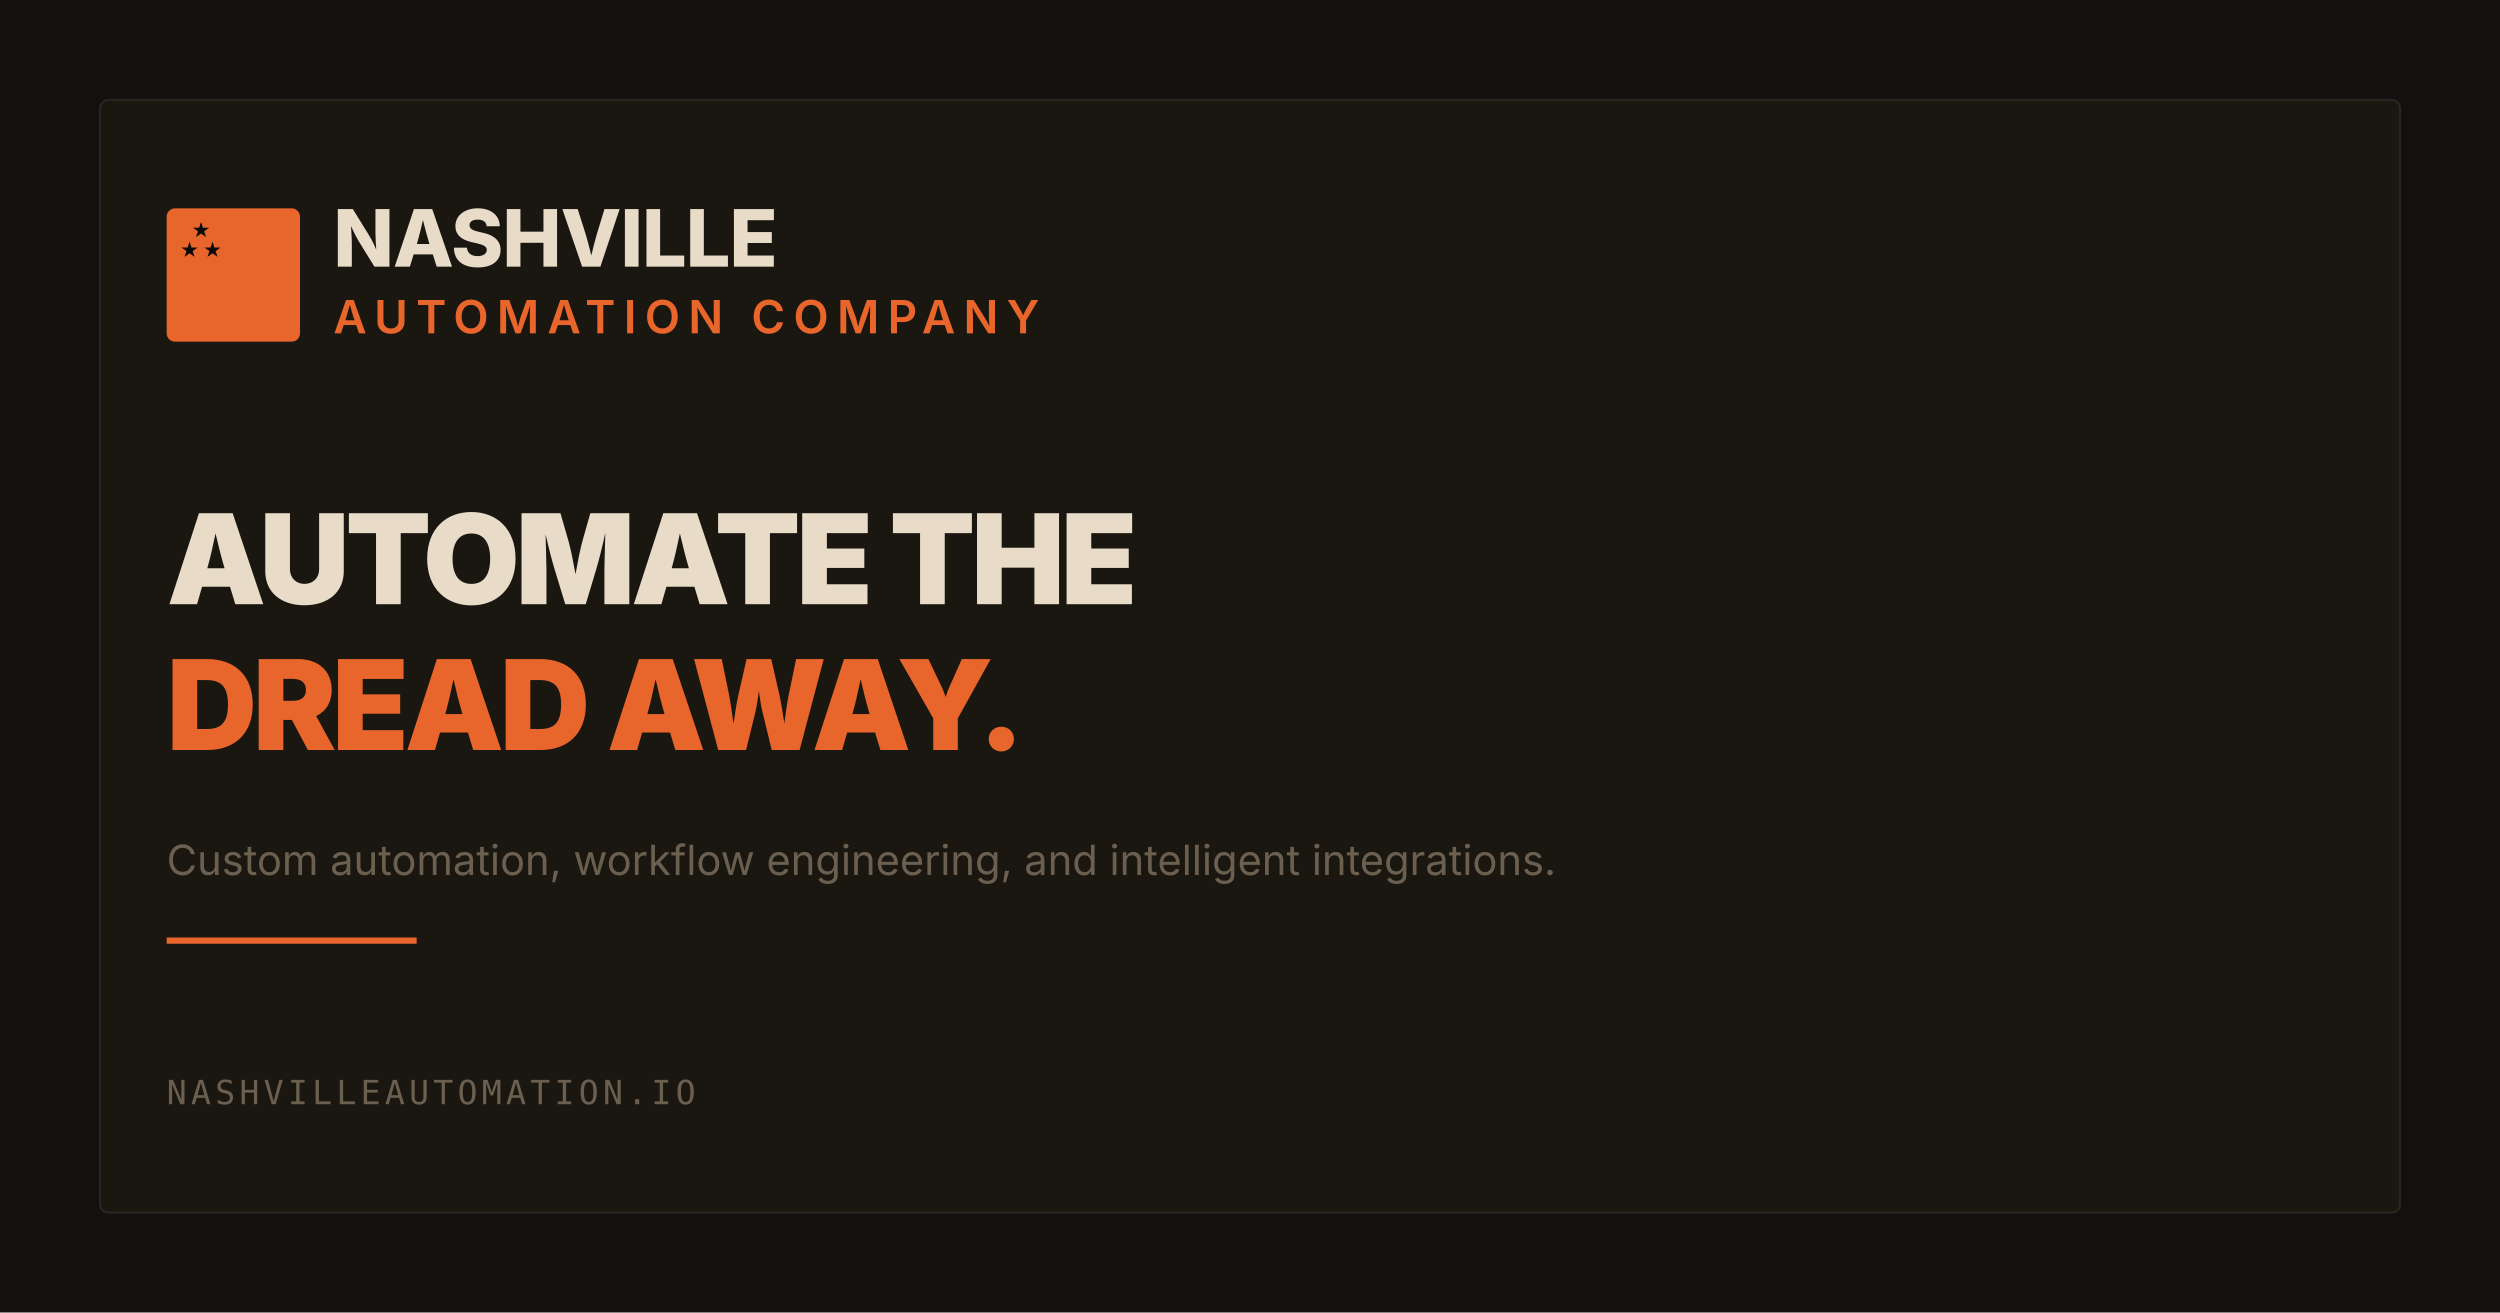
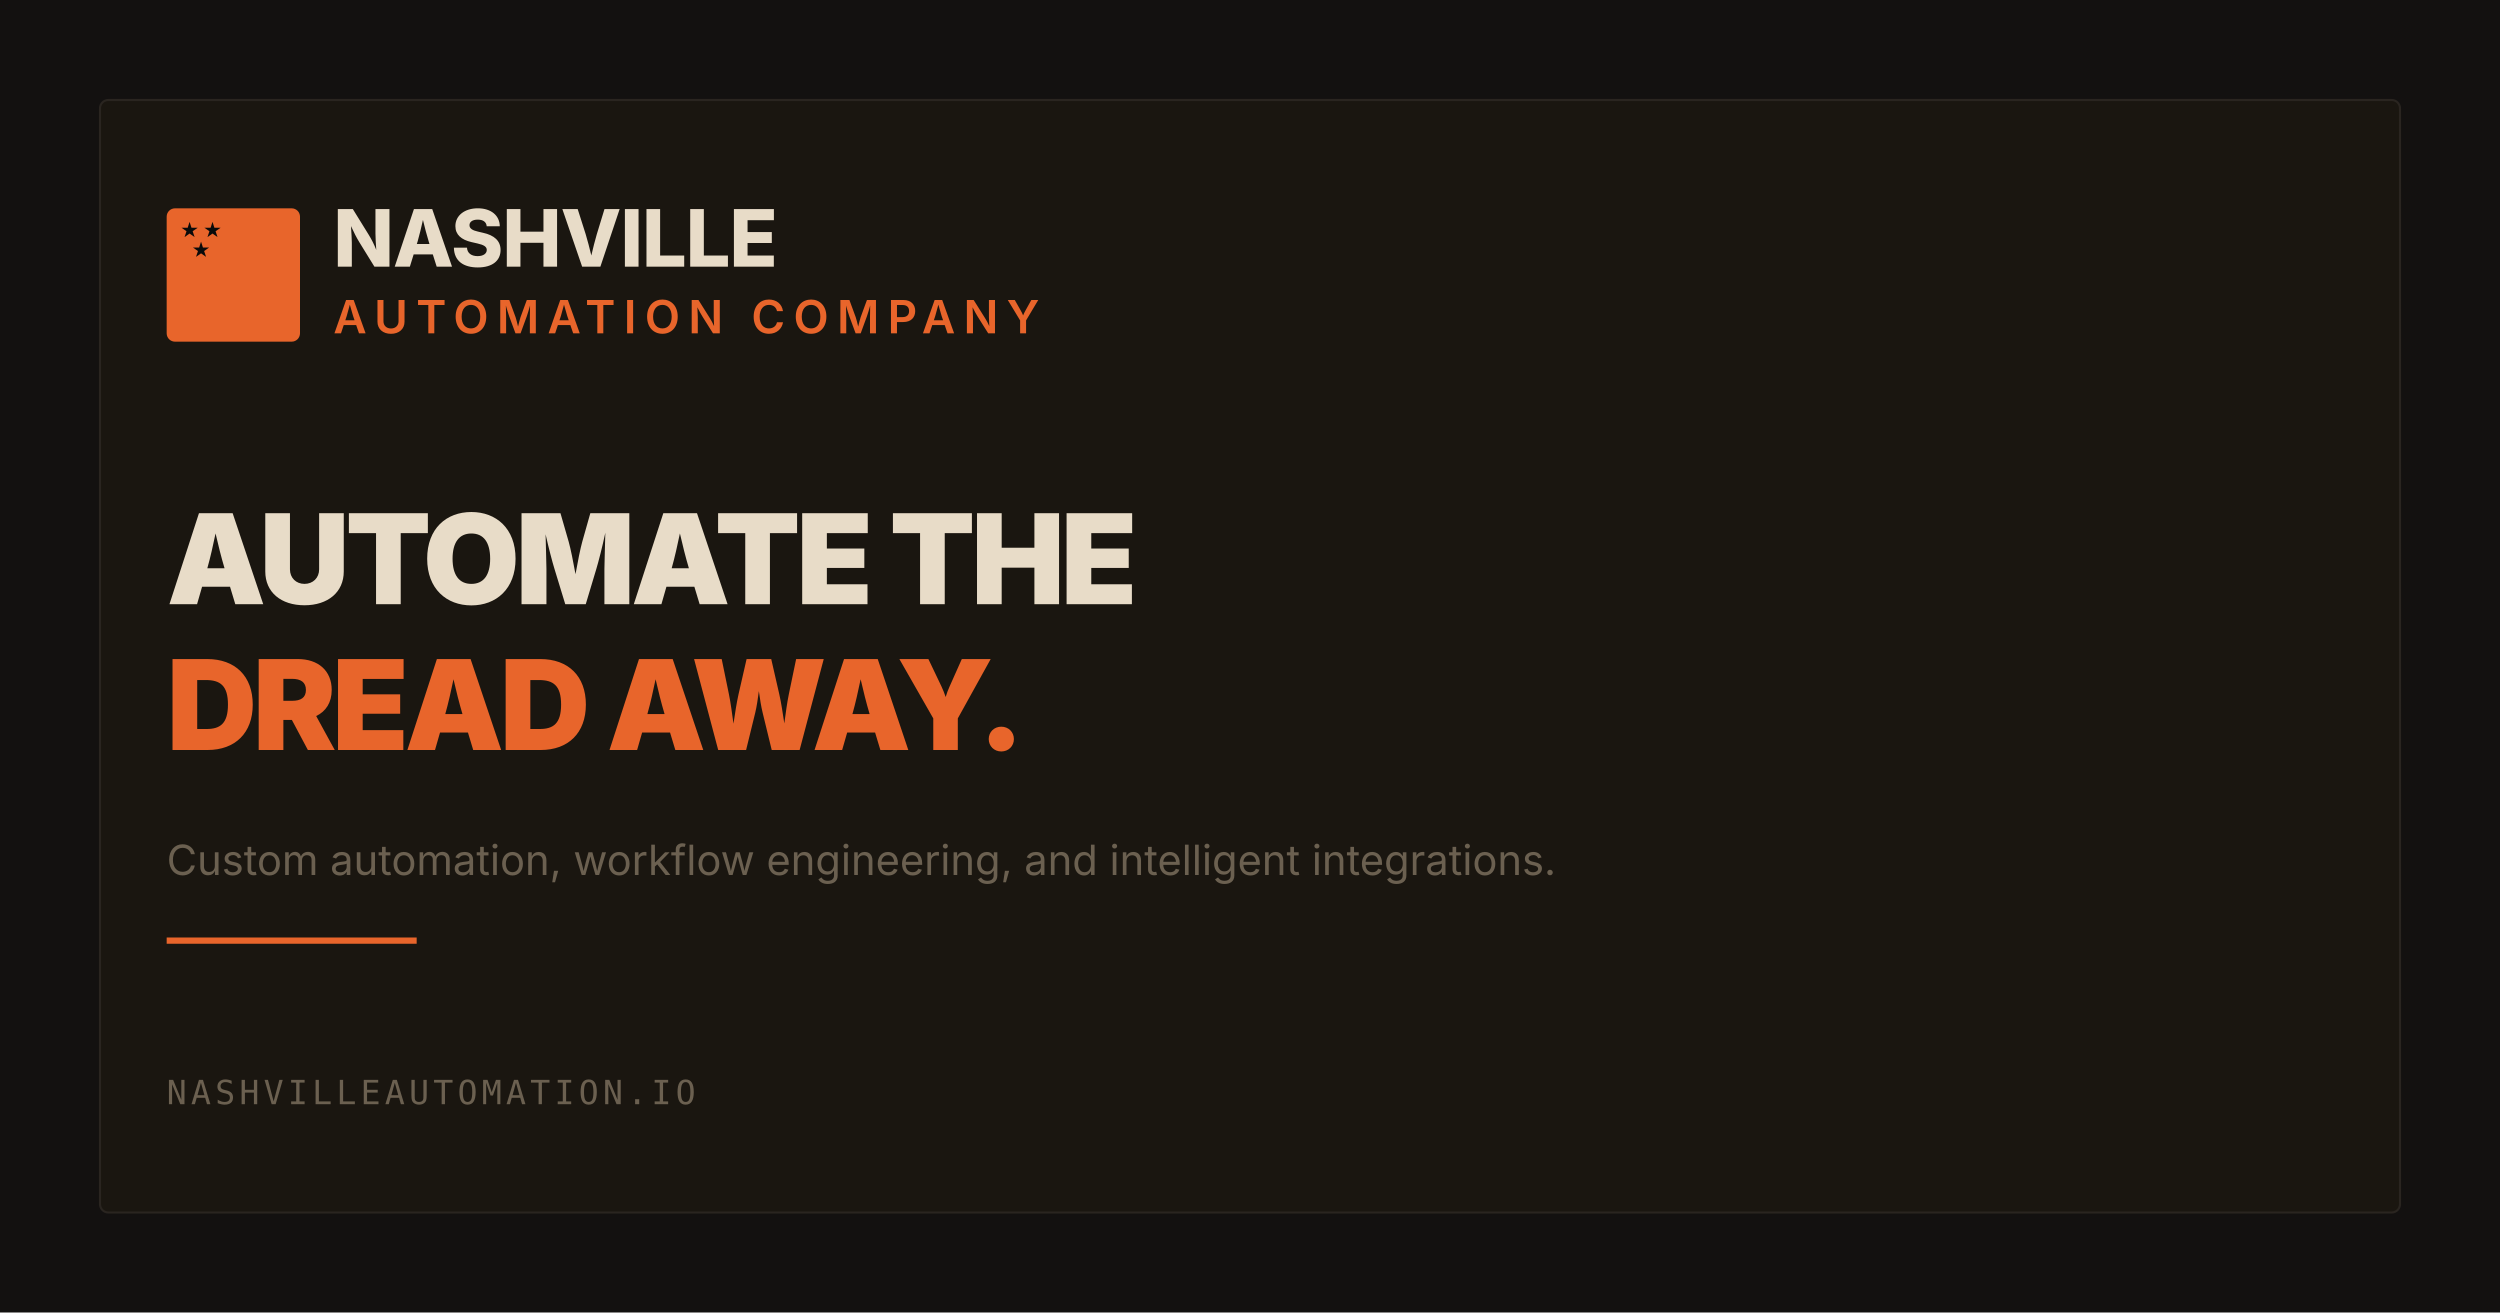
<svg xmlns="http://www.w3.org/2000/svg" width="1200" height="630" viewBox="0 0 1200 630" fill="none">
  <rect width="1200" height="630" fill="#131110" />
  <rect x="48" y="48" width="1104" height="534" rx="4" fill="#1A1610" stroke="#2A2520" stroke-width="1" />
  <rect x="80" y="100" width="64" height="64" rx="4" fill="#E8652B" />
-   <polygon points="96.5,106.5 97.4,109.3 100.4,109.3 97.98,111 98.91,113.8 96.5,112.1 94.09,113.8 95.02,111 92.6,109.3 95.6,109.3" fill="#0A0A0A" />
-   <polygon points="91,116 91.9,118.8 94.9,118.8 92.48,120.5 93.41,123.3 91,121.6 88.59,123.3 89.52,120.5 87.1,118.8 90.1,118.8" fill="#0A0A0A" />
-   <polygon points="102,116 102.9,118.8 105.9,118.8 103.48,120.5 104.41,123.3 102,121.6 99.59,123.3 100.52,120.5 98.1,118.8 101.1,118.8" fill="#0A0A0A" />
+   <polygon points="91,106.5 91.9,109.3 94.9,109.3 92.48,111 93.41,113.8 91,112.1 88.59,113.8 89.52,111 87.1,109.3 90.1,109.3" fill="#0A0A0A" />
+   <polygon points="102,106.5 102.9,109.3 105.9,109.3 103.48,111 104.41,113.8 102,112.1 99.59,113.8 100.52,111 98.1,109.3 101.1,109.3" fill="#0A0A0A" />
+   <polygon points="96.5,116 97.4,118.8 100.4,118.8 97.98,120.5 98.91,123.3 96.5,121.6 94.09,123.3 95.02,120.5 92.6,118.8 95.6,118.8" fill="#0A0A0A" />
  <text x="160" y="128" font-family="system-ui, -apple-system, sans-serif" font-size="38" font-weight="800" fill="#E8DCC8" letter-spacing="-0.5">NASHVILLE</text>
  <text x="160" y="160" font-family="system-ui, -apple-system, sans-serif" font-size="22" font-weight="600" fill="#E8652B" letter-spacing="4">AUTOMATION COMPANY</text>
  <text x="80" y="290" font-family="system-ui, -apple-system, sans-serif" font-size="60" font-weight="900" fill="#E8DCC8" letter-spacing="-2">AUTOMATE THE</text>
  <text x="80" y="360" font-family="system-ui, -apple-system, sans-serif" font-size="60" font-weight="900" fill="#E8652B" letter-spacing="-2">DREAD AWAY.</text>
  <text x="80" y="420" font-family="system-ui, -apple-system, sans-serif" font-size="20" fill="#6B6050">Custom automation, workflow engineering, and intelligent integrations.</text>
  <rect x="80" y="450" width="120" height="3" fill="#E8652B" />
  <text x="80" y="530" font-family="monospace" font-size="16" fill="#6B6050" letter-spacing="2">NASHVILLEAUTOMATION.IO</text>
</svg>
